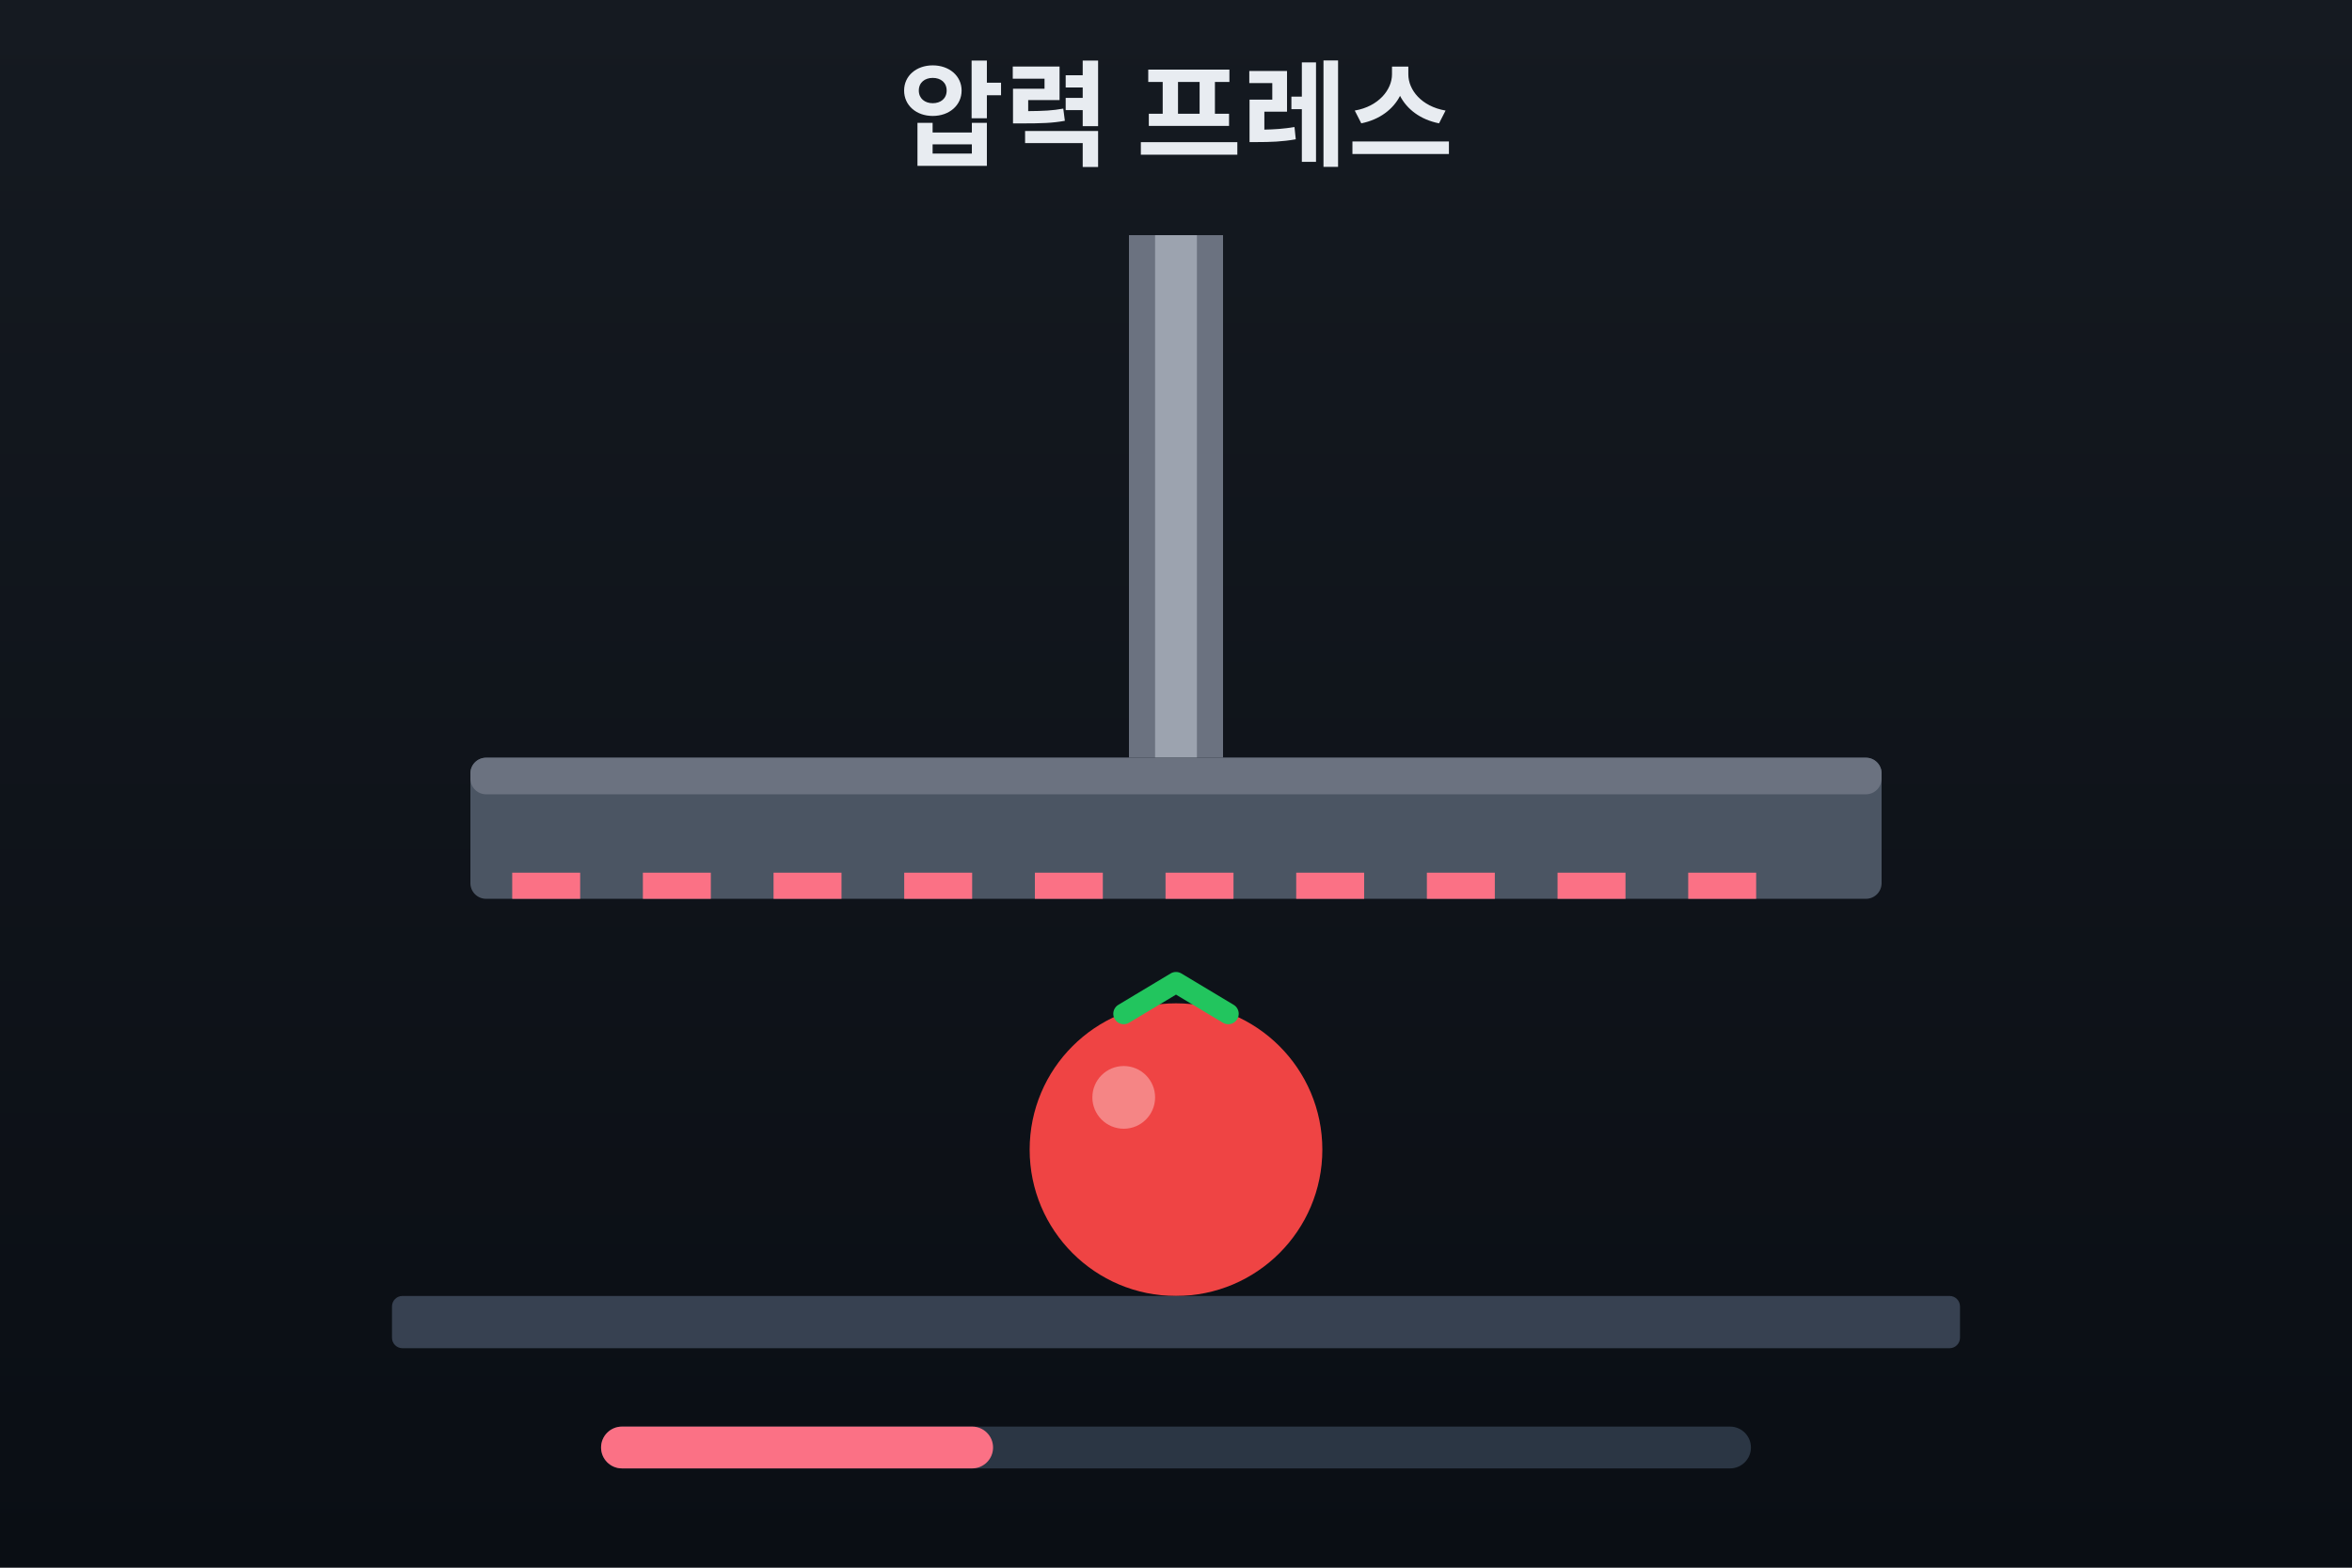
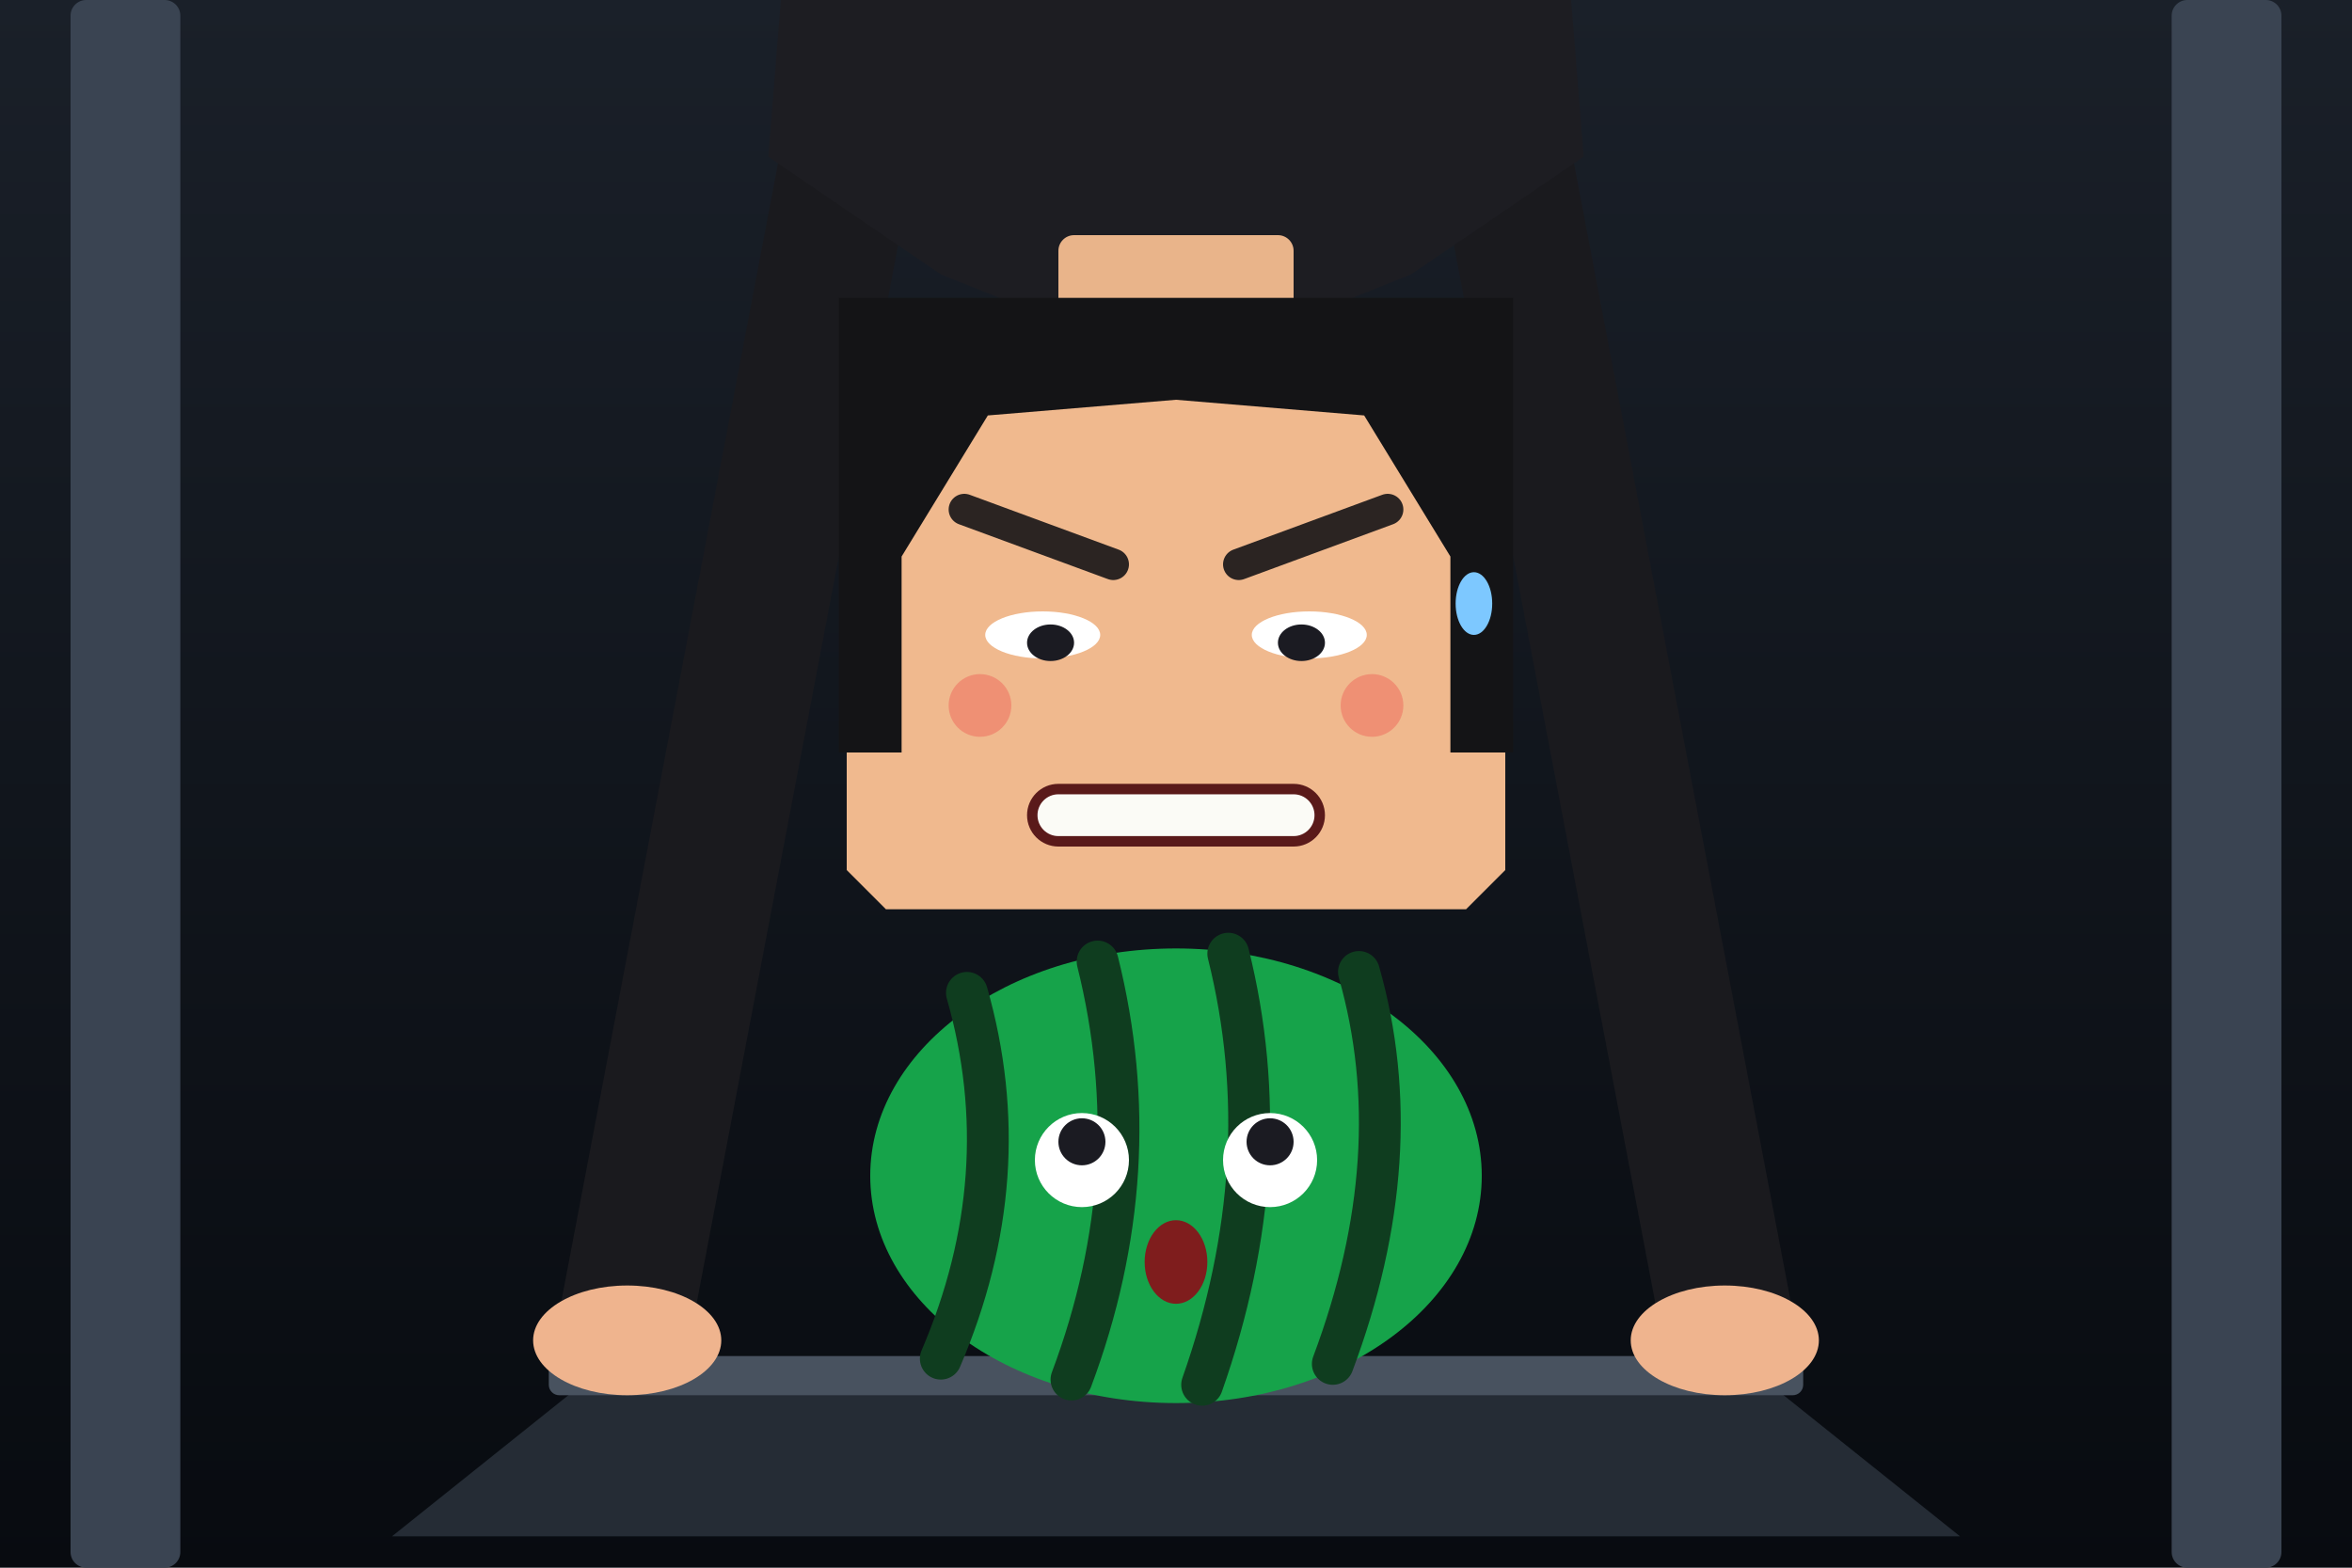
- <svg xmlns="http://www.w3.org/2000/svg" width="900" height="600" viewBox="0 0 900 600" role="img" aria-label="압력 프레스">
+ <svg xmlns="http://www.w3.org/2000/svg" width="900" height="600" viewBox="0 0 900 600" role="img" aria-label="턱압프레스">
  <defs>
    <linearGradient id="bg" x1="0" y1="0" x2="0" y2="1">
-       <stop offset="0%" stop-color="#151a21" />
-       <stop offset="100%" stop-color="#0a0e14" />
+       <stop offset="0%" stop-color="#1a2029" />
+       <stop offset="100%" stop-color="#080b10" />
    </linearGradient>
  </defs>
  <rect width="900" height="600" fill="url(#bg)" />
-   <rect x="432" y="90" width="36" height="200" fill="#6b7280" />
-   <rect x="442" y="90" width="16" height="200" fill="#9ca3af" />
-   <rect x="180" y="290" width="540" height="54" rx="6" fill="#4b5563" />
-   <rect x="180" y="290" width="540" height="14" rx="6" fill="#6b7280" />
-   <g fill="#fb7185">
-     <rect x="196" y="334" width="26" height="10" />
-     <rect x="246" y="334" width="26" height="10" />
-     <rect x="296" y="334" width="26" height="10" />
-     <rect x="346" y="334" width="26" height="10" />
-     <rect x="396" y="334" width="26" height="10" />
-     <rect x="446" y="334" width="26" height="10" />
-     <rect x="496" y="334" width="26" height="10" />
-     <rect x="546" y="334" width="26" height="10" />
-     <rect x="596" y="334" width="26" height="10" />
-     <rect x="646" y="334" width="26" height="10" />
+   <rect x="27" y="0" width="42" height="600" rx="6" fill="#3a4452" />
+   <rect x="831" y="0" width="42" height="600" rx="6" fill="#3a4452" />
+   <path d="M225 528 H675 L750 588 H150 Z" fill="#252c35" />
+   <rect x="210" y="519" width="480" height="15" rx="4" fill="#48525f" />
+   <ellipse cx="450" cy="450" rx="117" ry="87" fill="#16a34a" />
+   <g stroke="#0f3d1f" stroke-width="16" fill="none" stroke-linecap="round">
+     <path d="M370 380 q20 70 -10 140" />
+     <path d="M420 368 q20 80 -10 160" />
+     <path d="M470 365 q20 80 -10 165" />
+     <path d="M520 372 q20 70 -10 150" />
  </g>
-   <circle cx="450" cy="440" r="56" fill="#ef4444" />
-   <circle cx="430" cy="420" r="12" fill="#ffffff" opacity="0.35" />
-   <path d="M430 388 l20 -12 l20 12" stroke="#22c55e" stroke-width="8" fill="none" stroke-linecap="round" stroke-linejoin="round" />
-   <rect x="150" y="496" width="600" height="20" rx="4" fill="#374151" />
-   <rect x="230" y="546" width="440" height="16" rx="8" fill="#2b3644" />
-   <rect x="230" y="546" width="150" height="16" rx="8" fill="#fb7185" />
-   <text x="450" y="60" text-anchor="middle" font-family="Segoe UI, Avenir Next, sans-serif" font-size="44" font-weight="800" fill="#e8ecf1">압력 프레스</text>
+   <circle cx="414" cy="444" r="18" fill="#fff" />
+   <circle cx="486" cy="444" r="18" fill="#fff" />
+   <circle cx="414" cy="437" r="9" fill="#1b1b22" />
+   <circle cx="486" cy="437" r="9" fill="#1b1b22" />
+   <ellipse cx="450" cy="483" rx="12" ry="16" fill="#7f1d1d" />
+   <g stroke="#1a1a1e" stroke-width="51" stroke-linecap="round" fill="none">
+     <path d="M327 45 L240 502" />
+     <path d="M573 45 L660 502" />
+   </g>
+   <ellipse cx="240" cy="513" rx="36" ry="21" fill="#efb48e" />
+   <ellipse cx="660" cy="513" rx="36" ry="21" fill="#efb48e" />
+   <path d="M300 -15 H600 L606 60 L540 105 L495 123 H405 L360 105 L294 60 Z" fill="#1d1d22" />
+   <rect x="405" y="90" width="90" height="60" rx="6" fill="#e9b48a" />
+   <path d="M351 135 L390 120 H510 L549 135 L576 243 V333 L561 348 H339 L324 333 V243 Z" fill="#f0b98e" />
+   <path d="M321 114 H579 V288 H555 V213 L522 159 L450 153 L378 159 L345 213 V288 H321 Z" fill="#141416" />
+   <g stroke="#2b2422" stroke-width="12" stroke-linecap="round">
+     <path d="M426 216 L369 195" />
+     <path d="M474 216 L531 195" />
+   </g>
+   <ellipse cx="399" cy="243" rx="22" ry="9" fill="#fff" />
+   <ellipse cx="501" cy="243" rx="22" ry="9" fill="#fff" />
+   <ellipse cx="402" cy="246" rx="9" ry="7" fill="#1b1b22" />
+   <ellipse cx="498" cy="246" rx="9" ry="7" fill="#1b1b22" />
+   <rect x="393" y="300" width="114" height="24" rx="12" fill="#5a1a1a" />
+   <rect x="397" y="304" width="106" height="16" rx="8" fill="#fbfbf6" />
+   <circle cx="375" cy="270" r="12" fill="#ef4444" opacity="0.35" />
+   <circle cx="525" cy="270" r="12" fill="#ef4444" opacity="0.35" />
+   <ellipse cx="564" cy="231" rx="7" ry="12" fill="#7dc8ff" />
</svg>
